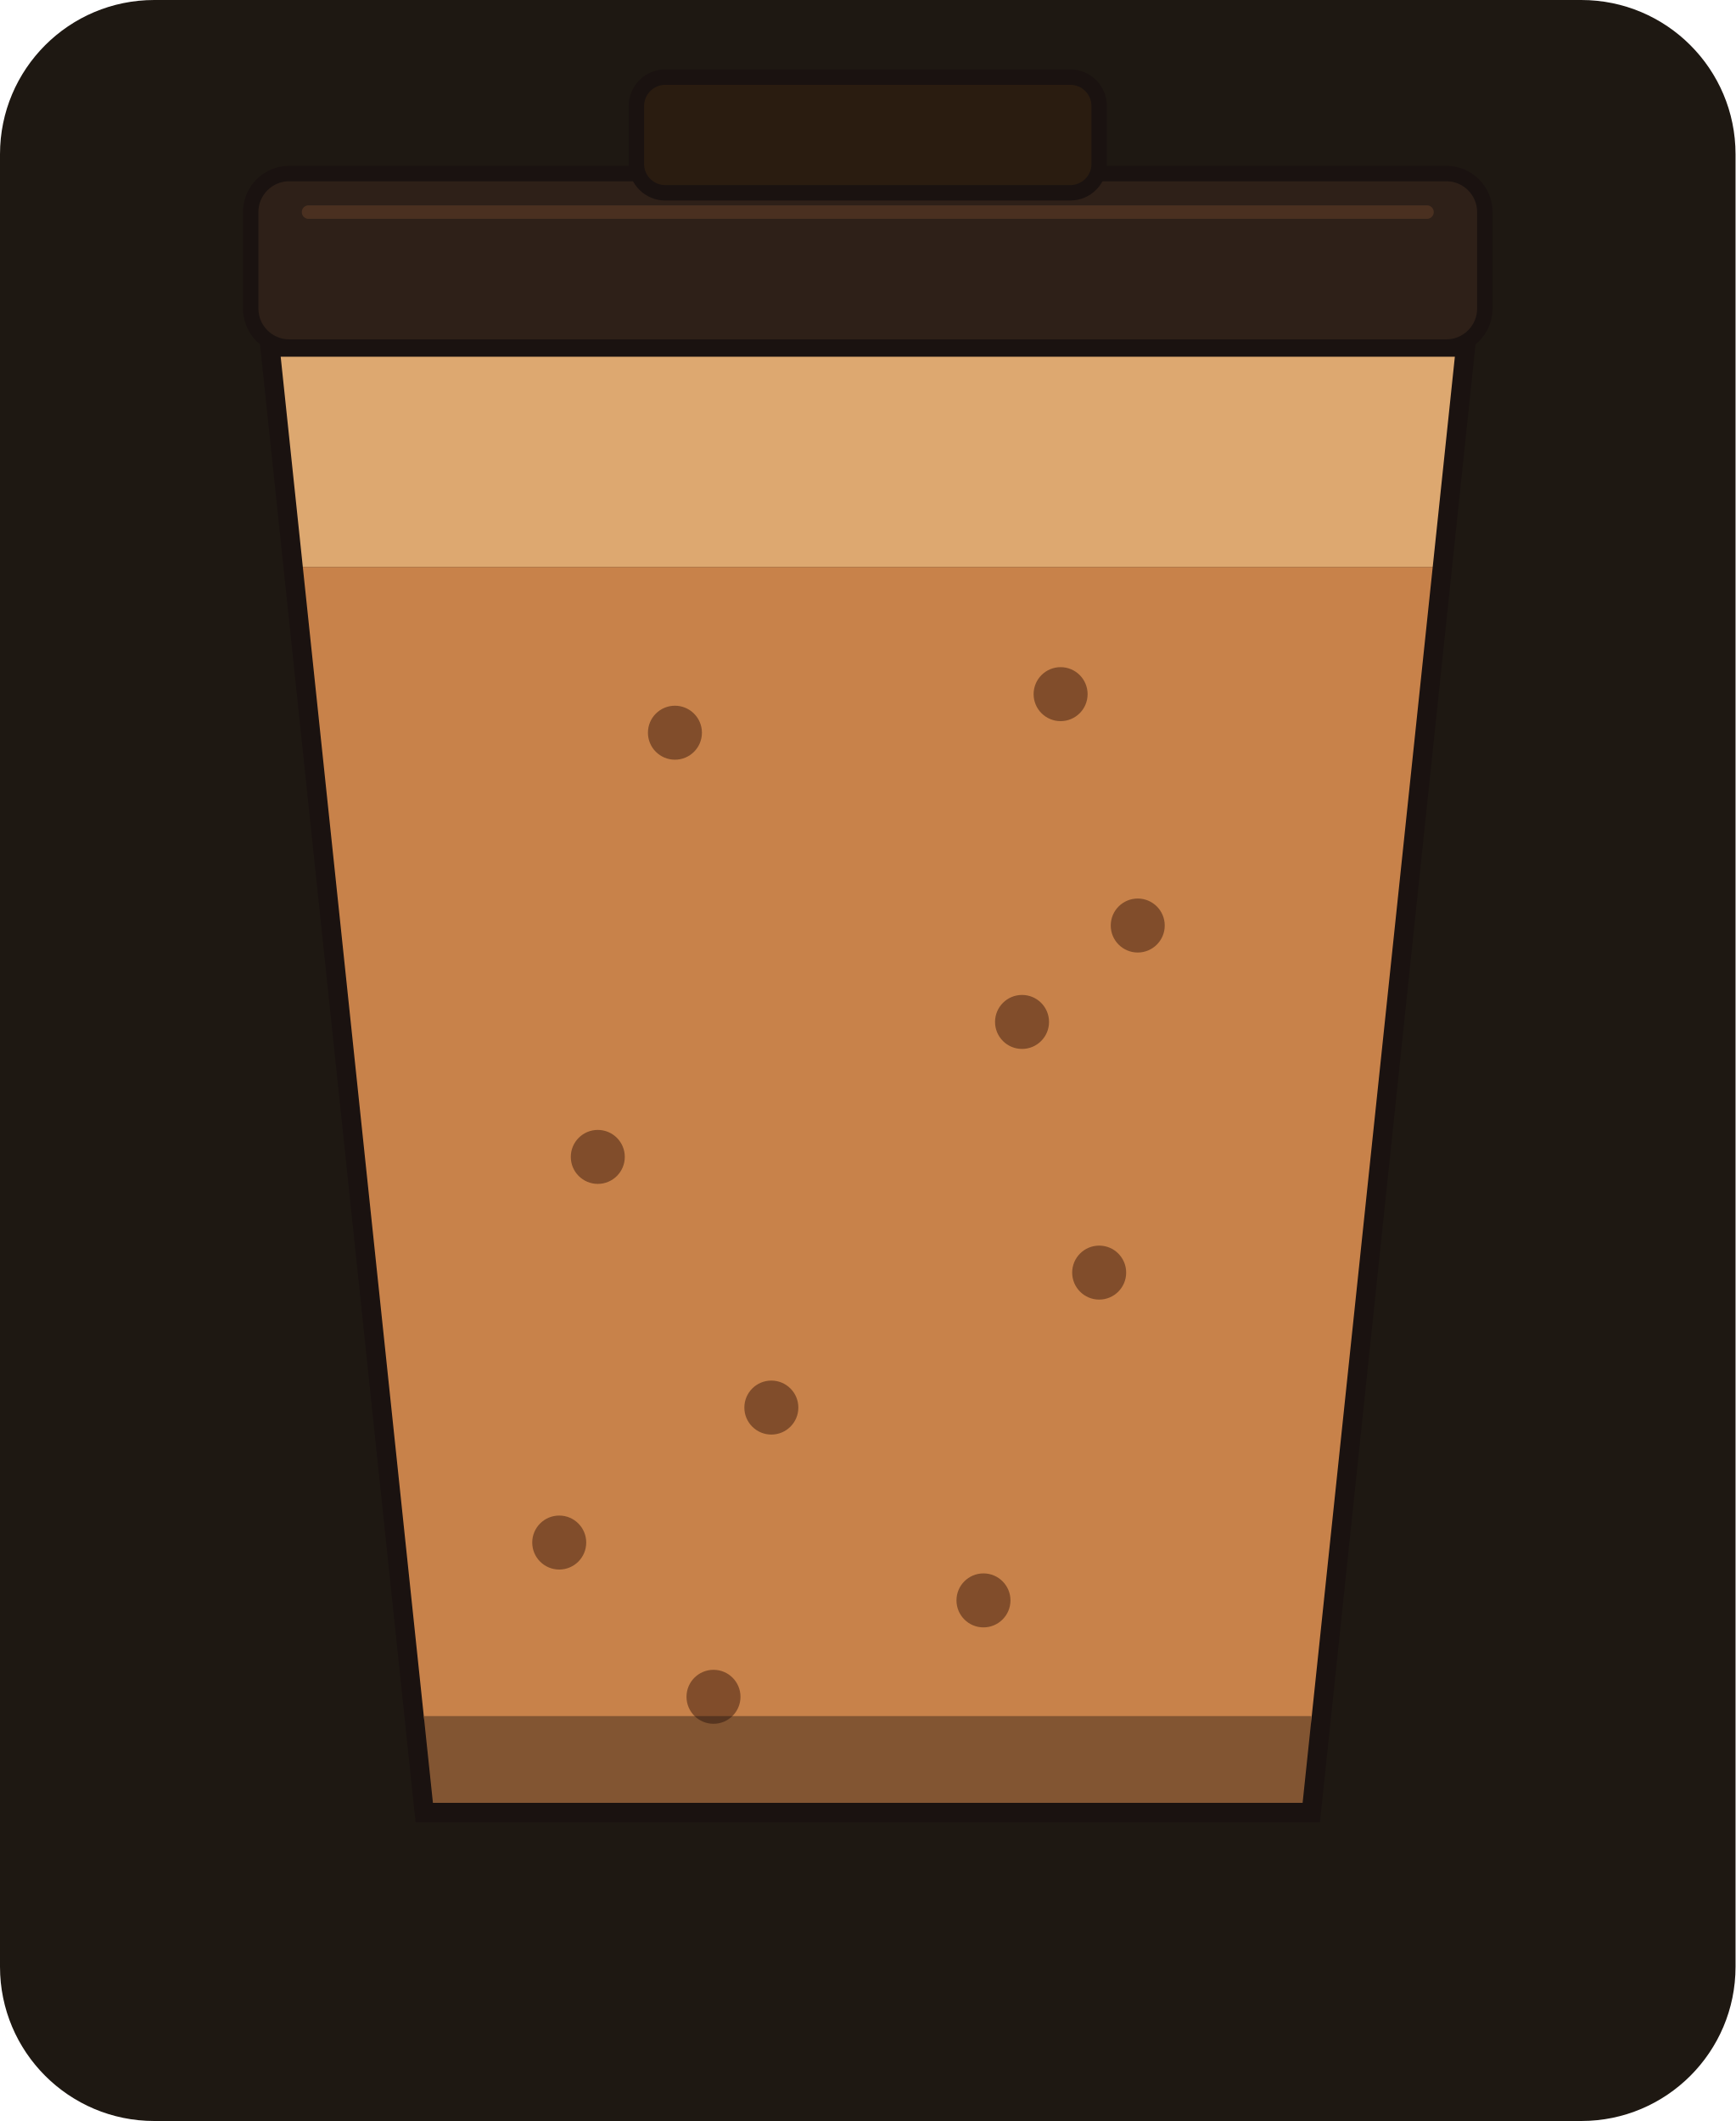
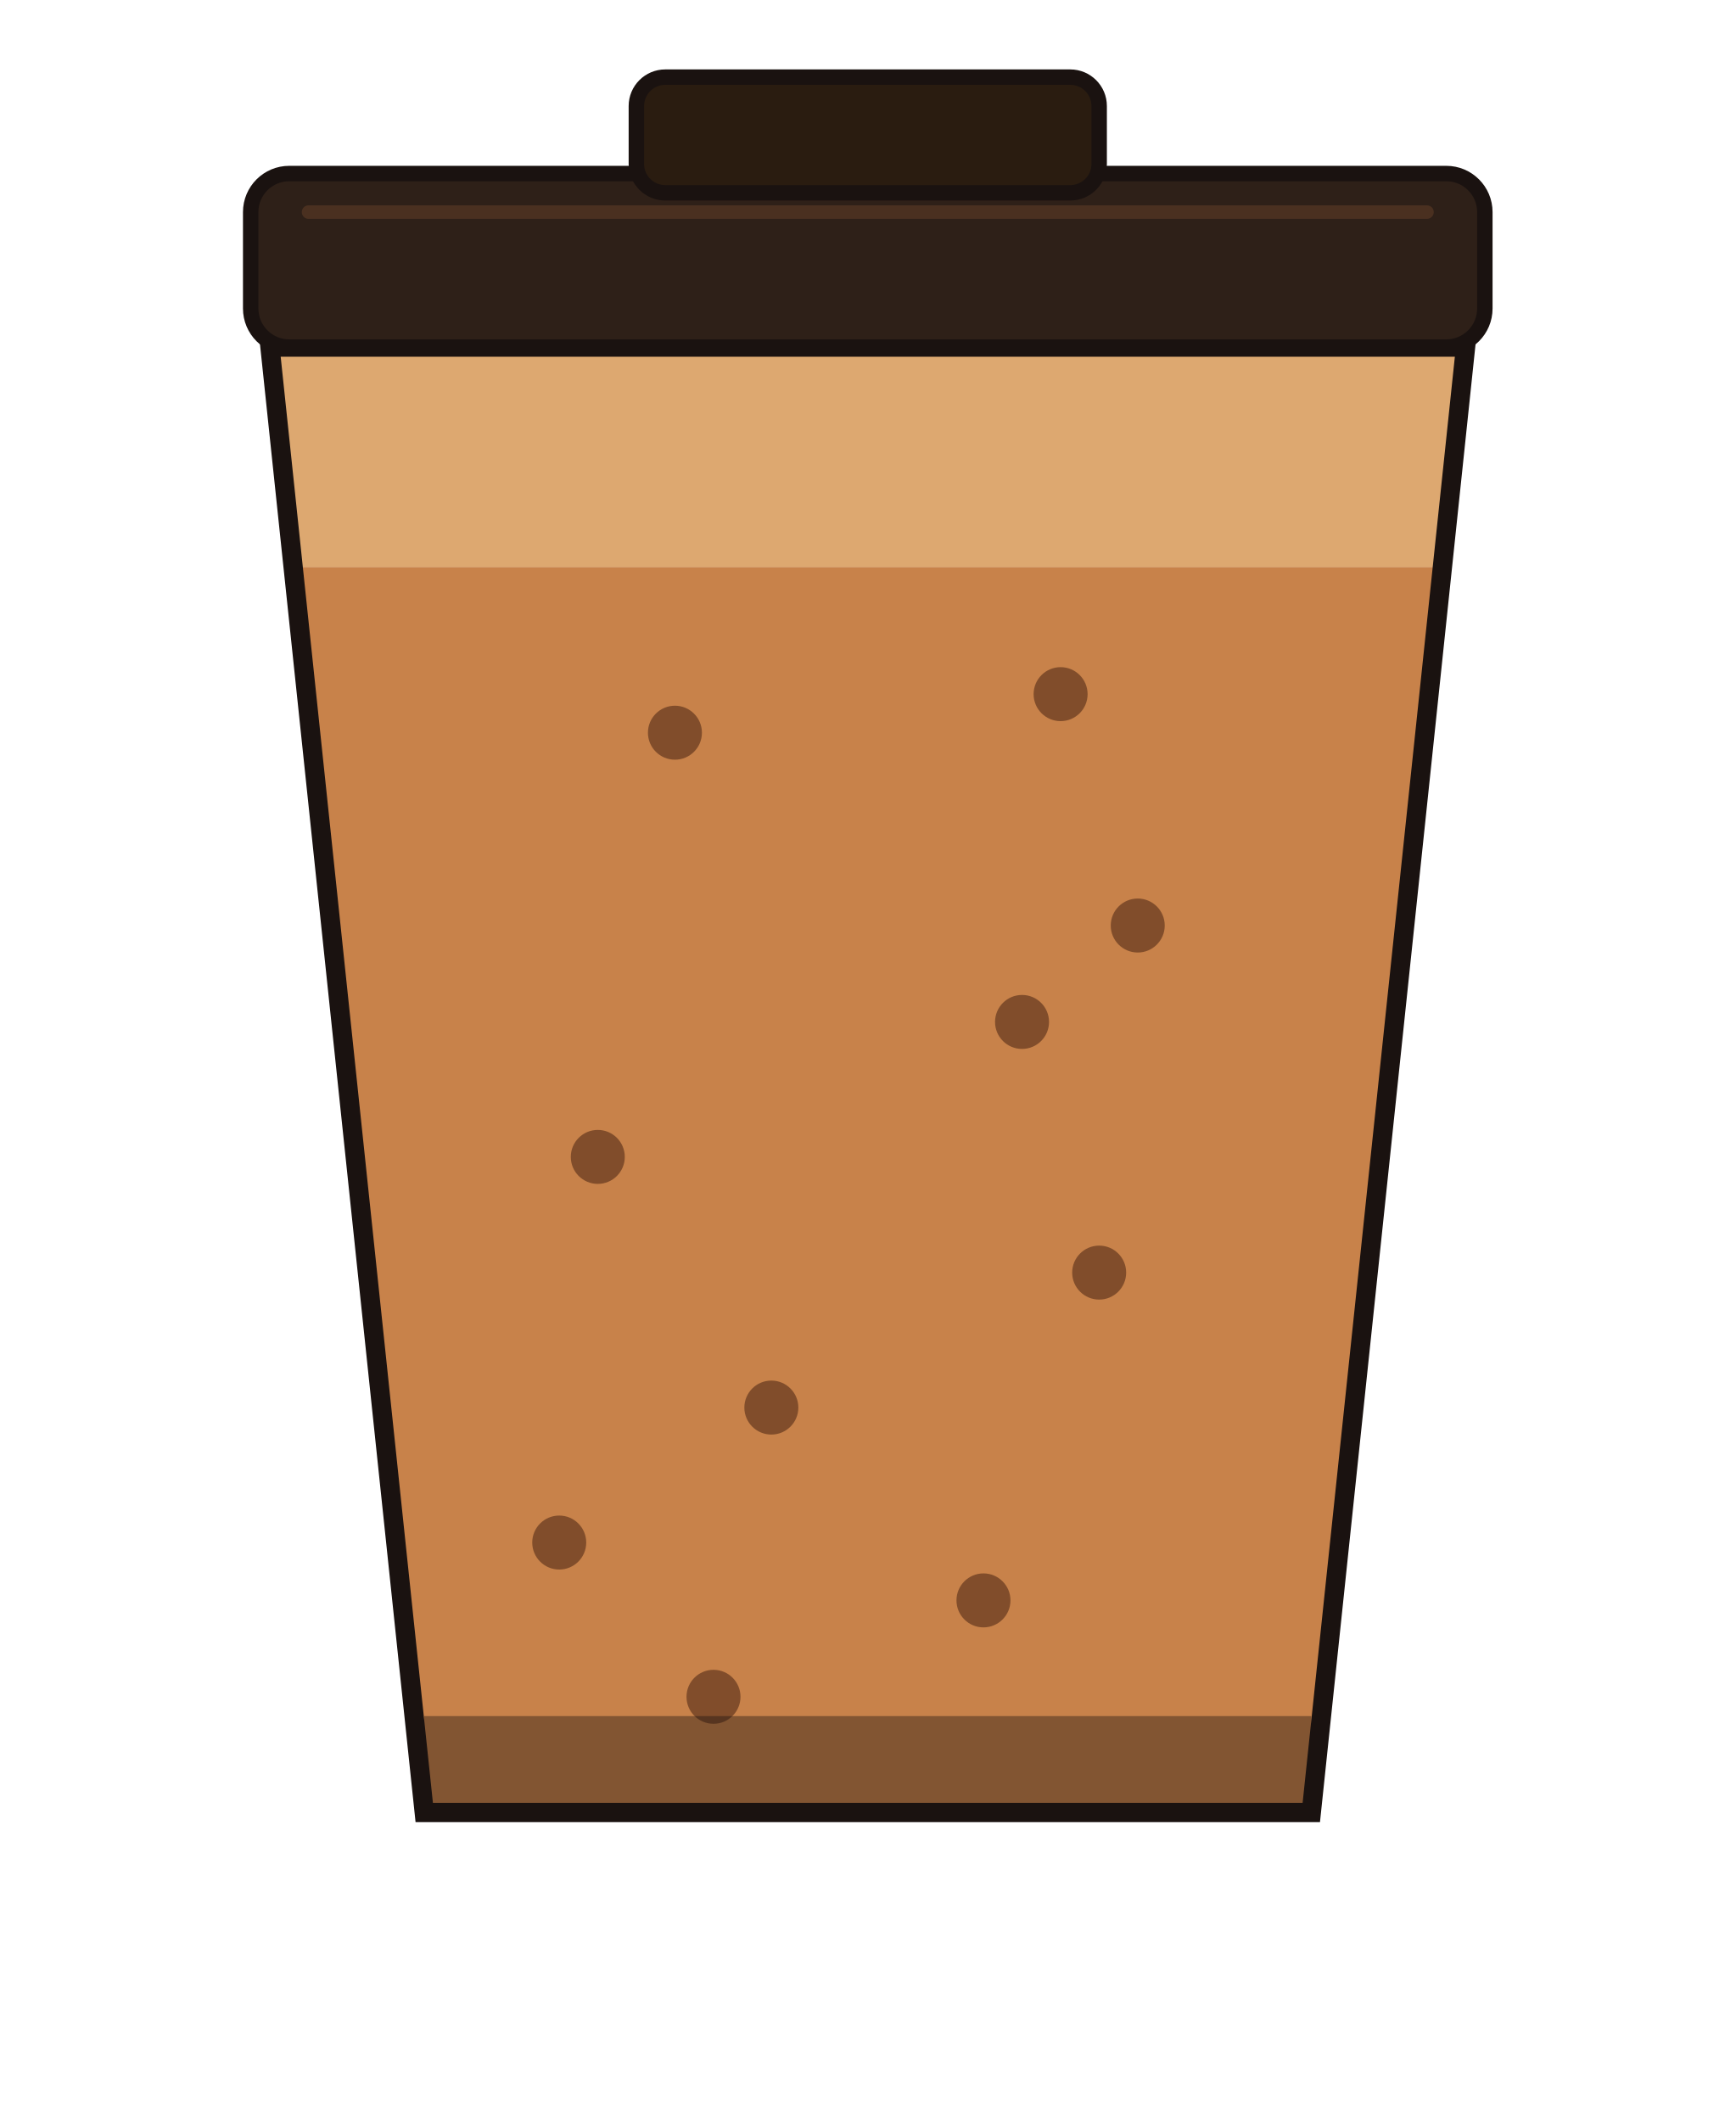
<svg xmlns="http://www.w3.org/2000/svg" width="90" height="110" viewBox="0 0 90 110">
-   <rect width="90" height="110" fill="#1e1812" rx="8" />
  <defs>
    <clipPath id="c_chai_latte">
      <path d="M14,18 L76,18 L68,94 L22,94 Z" />
    </clipPath>
  </defs>
  <polygon points="15.2,29.4 74.8,29.4 68.0,94.0 22.0,94.0" fill="#C8824A" clip-path="url(#c_chai_latte)" />
  <polygon points="14.0,18.0 76.0,18.0 74.8,29.4 15.2,29.4" fill="#DDA870" clip-path="url(#c_chai_latte)" />
  <circle cx="35" cy="38" r="1.4" fill="#2A0E04" opacity="0.45" clip-path="url(#c_chai_latte)" />
  <circle cx="53" cy="53" r="1.4" fill="#2A0E04" opacity="0.45" clip-path="url(#c_chai_latte)" />
  <circle cx="40" cy="73" r="1.4" fill="#2A0E04" opacity="0.45" clip-path="url(#c_chai_latte)" />
  <circle cx="57" cy="66" r="1.4" fill="#2A0E04" opacity="0.45" clip-path="url(#c_chai_latte)" />
  <circle cx="31" cy="60" r="1.4" fill="#2A0E04" opacity="0.45" clip-path="url(#c_chai_latte)" />
  <circle cx="51" cy="83" r="1.4" fill="#2A0E04" opacity="0.45" clip-path="url(#c_chai_latte)" />
  <circle cx="37" cy="88" r="1.4" fill="#2A0E04" opacity="0.45" clip-path="url(#c_chai_latte)" />
  <circle cx="59" cy="48" r="1.4" fill="#2A0E04" opacity="0.45" clip-path="url(#c_chai_latte)" />
  <circle cx="29" cy="80" r="1.4" fill="#2A0E04" opacity="0.45" clip-path="url(#c_chai_latte)" />
  <circle cx="55" cy="36" r="1.4" fill="#2A0E04" opacity="0.45" clip-path="url(#c_chai_latte)" />
  <path d="M14,18 L76,18 L68,94 L22,94 Z" fill="none" stroke="#1a1210" stroke-width="1" />
  <rect x="22" y="89" width="46" height="5" fill="#1a1210" opacity="0.4" clip-path="url(#c_chai_latte)" />
  <rect x="13" y="9" width="64" height="9" rx="2" fill="#2e2018" stroke="#1a1210" stroke-width="0.8" />
  <line x1="16" y1="11" x2="74" y2="11" stroke="#4a3020" stroke-width="0.7" stroke-linecap="round" />
  <rect x="33" y="4" width="24" height="6" rx="1.5" fill="#2a1c10" stroke="#1a1210" stroke-width="0.8" />
</svg>
